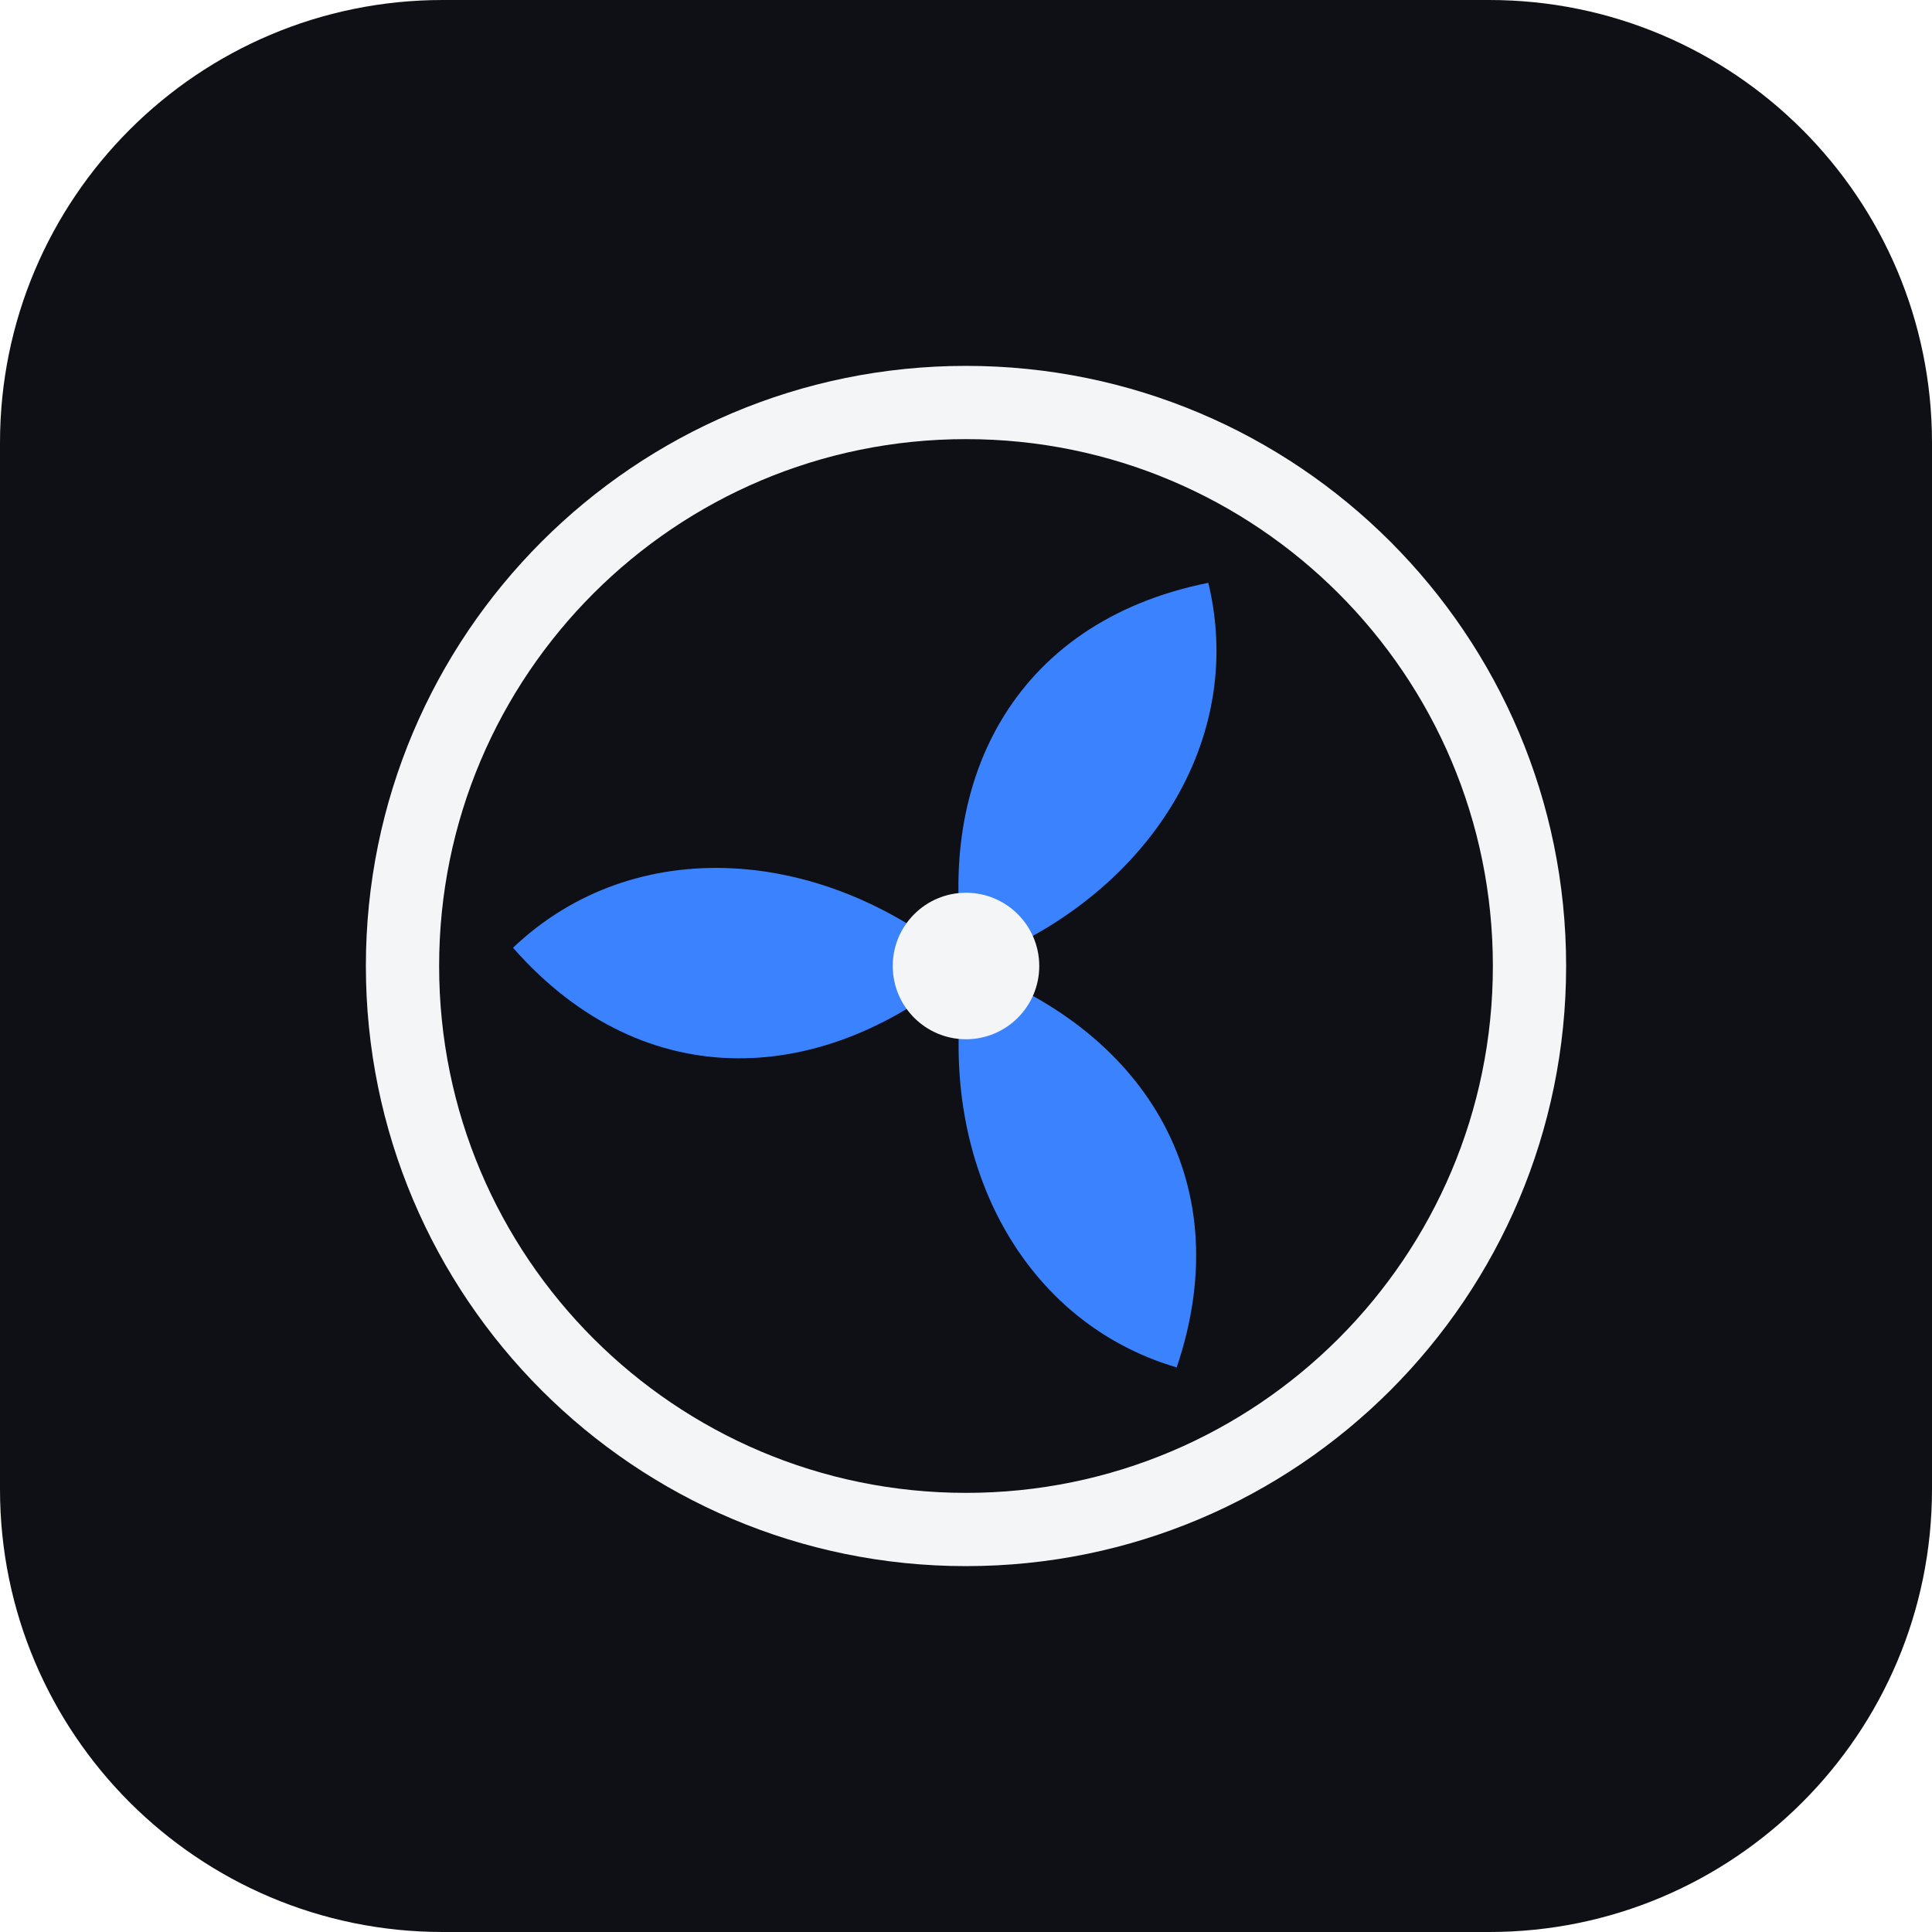
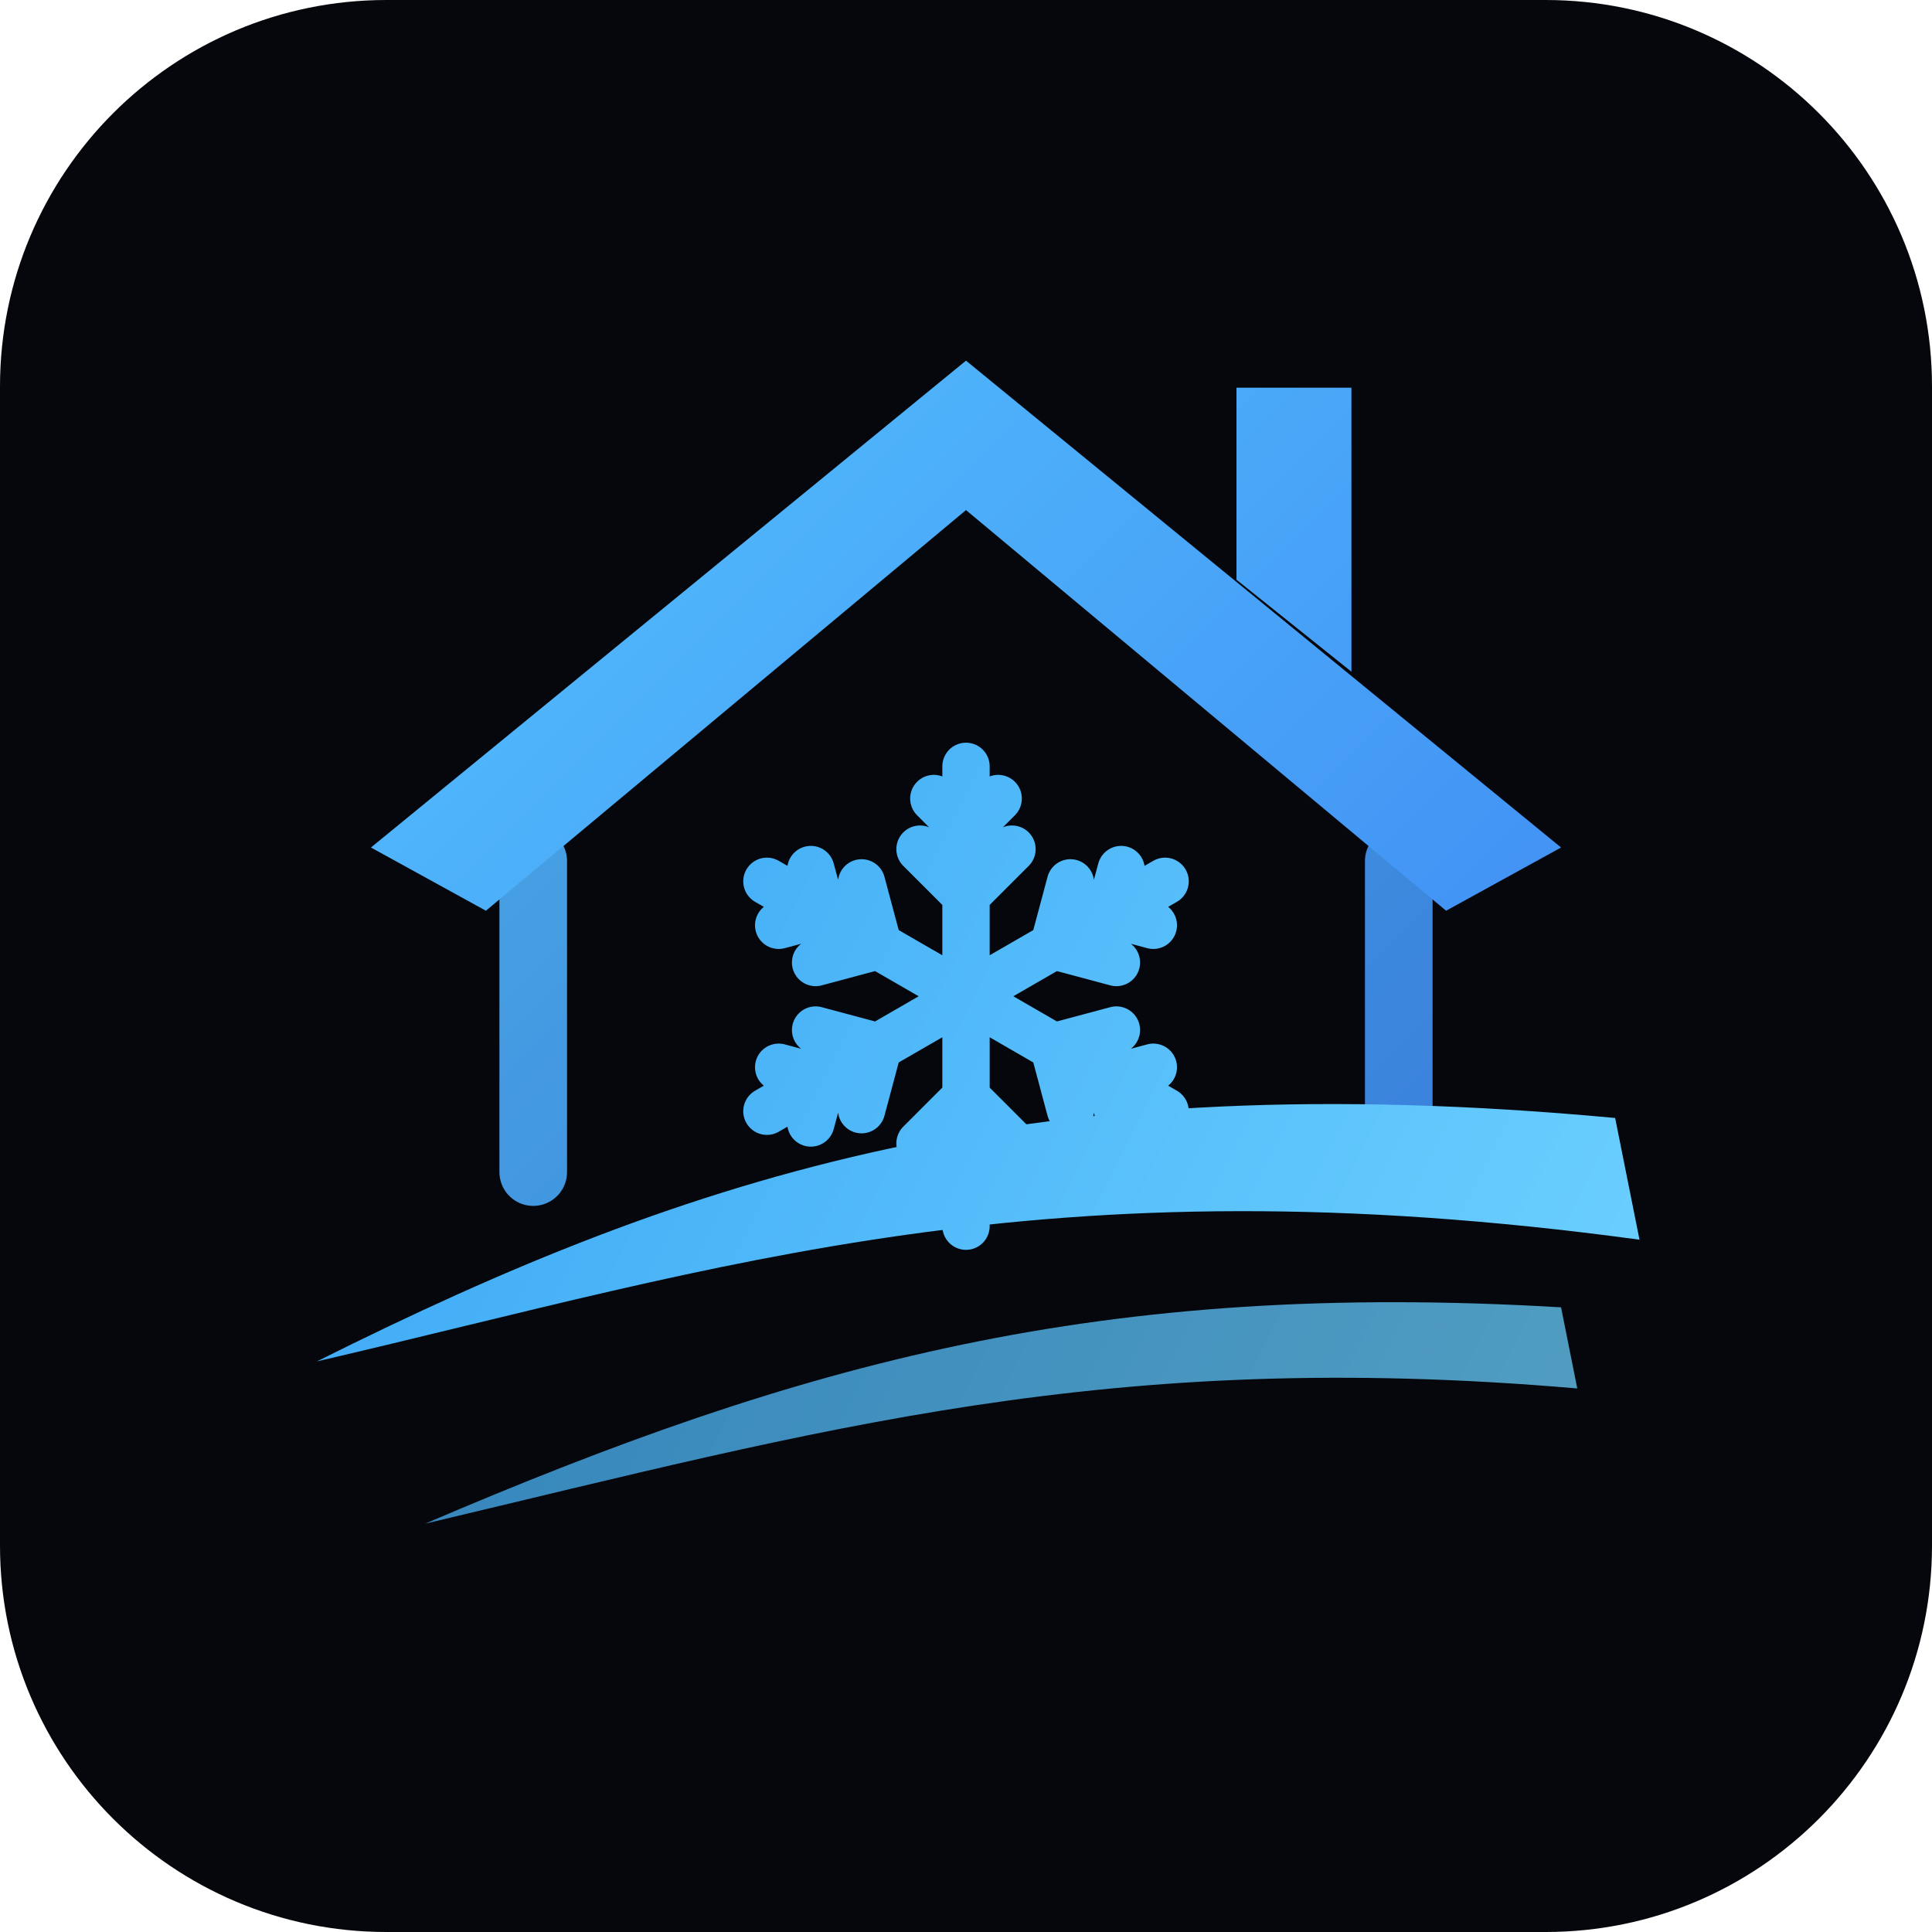
- <svg xmlns="http://www.w3.org/2000/svg" viewBox="0 0 48 48">
-   <rect width="48" height="48" rx="11" fill="#0e1015" />
-   <g transform="translate(7.2 7.2) scale(0.7)">
-     <circle cx="24" cy="24" r="20" stroke="#f3f5f6" stroke-width="2.6" fill="none" />
-     <path d="M24 24c-1.2-6.4 1.6-12.2 8.6-13.6 1.4 5.8-2.4 11.4-8.6 13.6Z" fill="#3b82ff" transform="rotate(0 24 24)" />
-     <path d="M24 24c-1.2-6.4 1.6-12.2 8.6-13.6 1.4 5.8-2.4 11.4-8.6 13.6Z" fill="#3b82ff" transform="rotate(120 24 24)" />
-     <path d="M24 24c-1.2-6.4 1.6-12.2 8.6-13.6 1.4 5.8-2.4 11.4-8.6 13.6Z" fill="#3b82ff" transform="rotate(240 24 24)" />
-     <circle cx="24" cy="24" r="2.6" fill="#f3f5f6" />
+ <svg xmlns="http://www.w3.org/2000/svg" viewBox="0 0 600 600">
+   <rect width="600" height="600" rx="120" fill="#05070c" />
+   <g transform="translate(90 70) scale(1.272727)">
+     <defs>
+       <linearGradient id="i11r" gradientUnits="userSpaceOnUse" x1="0" y1="0" x2="330" y2="330">
+         <stop offset="0" stop-color="#56c8ff" />
+         <stop offset="1" stop-color="#3a7df0" />
+       </linearGradient>
+       <linearGradient id="i11c" gradientUnits="userSpaceOnUse" x1="0" y1="165" x2="330" y2="330">
+         <stop offset="0" stop-color="#3aa6f5" />
+         <stop offset="1" stop-color="#6fd3ff" />
+       </linearGradient>
+     </defs>
+     <path d="M19.8 151.8L165 33L310.2 151.8L282.15 167.228L165 69.465L47.85 167.228Z" fill="url(#i11r)" />
+     <path d="M231 39.6h28.05V108.9L231 86.46Z" fill="url(#i11r)" />
+     <path d="M59.4 155.1V231M270.6 155.1V217.8" stroke="url(#i11r)" stroke-width="16.5" stroke-linecap="round" opacity=".9" />
+     <path d="M165.00 188.10L165.00 132.00M153.78 152.20L165.00 163.42L176.22 152.20M157.15 139.85L165.00 147.71L172.85 139.85M165.00 188.10L213.58 160.05M190.48 160.43L186.38 175.76L201.70 179.86M202.86 157.18L199.98 167.90L210.71 170.78M165.00 188.10L213.58 216.15M201.70 196.34L186.38 200.44L190.48 215.77M210.71 205.42L199.98 208.30L202.86 219.02M165.00 188.10L165.00 244.20M176.22 224.00L165.00 212.78L153.78 224.00M172.85 236.35L165.00 228.49L157.15 236.35M165.00 188.10L116.42 216.15M139.52 215.77L143.62 200.44L128.30 196.34M127.14 219.02L130.02 208.30L119.29 205.42M165.00 188.10L116.42 160.05M128.30 179.86L143.62 175.76L139.52 160.43M119.29 170.78L130.02 167.90L127.14 157.18" fill="none" stroke="url(#i11c)" stroke-width="11.55" stroke-linecap="round" stroke-linejoin="round" />
+     <path d="M6.6 277.2C99 231 181.5 204.6 323.4 217.8L329.34 247.5C183.81 227.7 105.93 254.1 6.6 277.2Z" fill="url(#i11c)" />
+     <path d="M33 316.8C125.4 277.2 198 257.4 310.2 264L314.16 283.8C199.65 273.9 130.35 293.7 33 316.8Z" fill="url(#i11c)" opacity=".75" />
  </g>
</svg>
